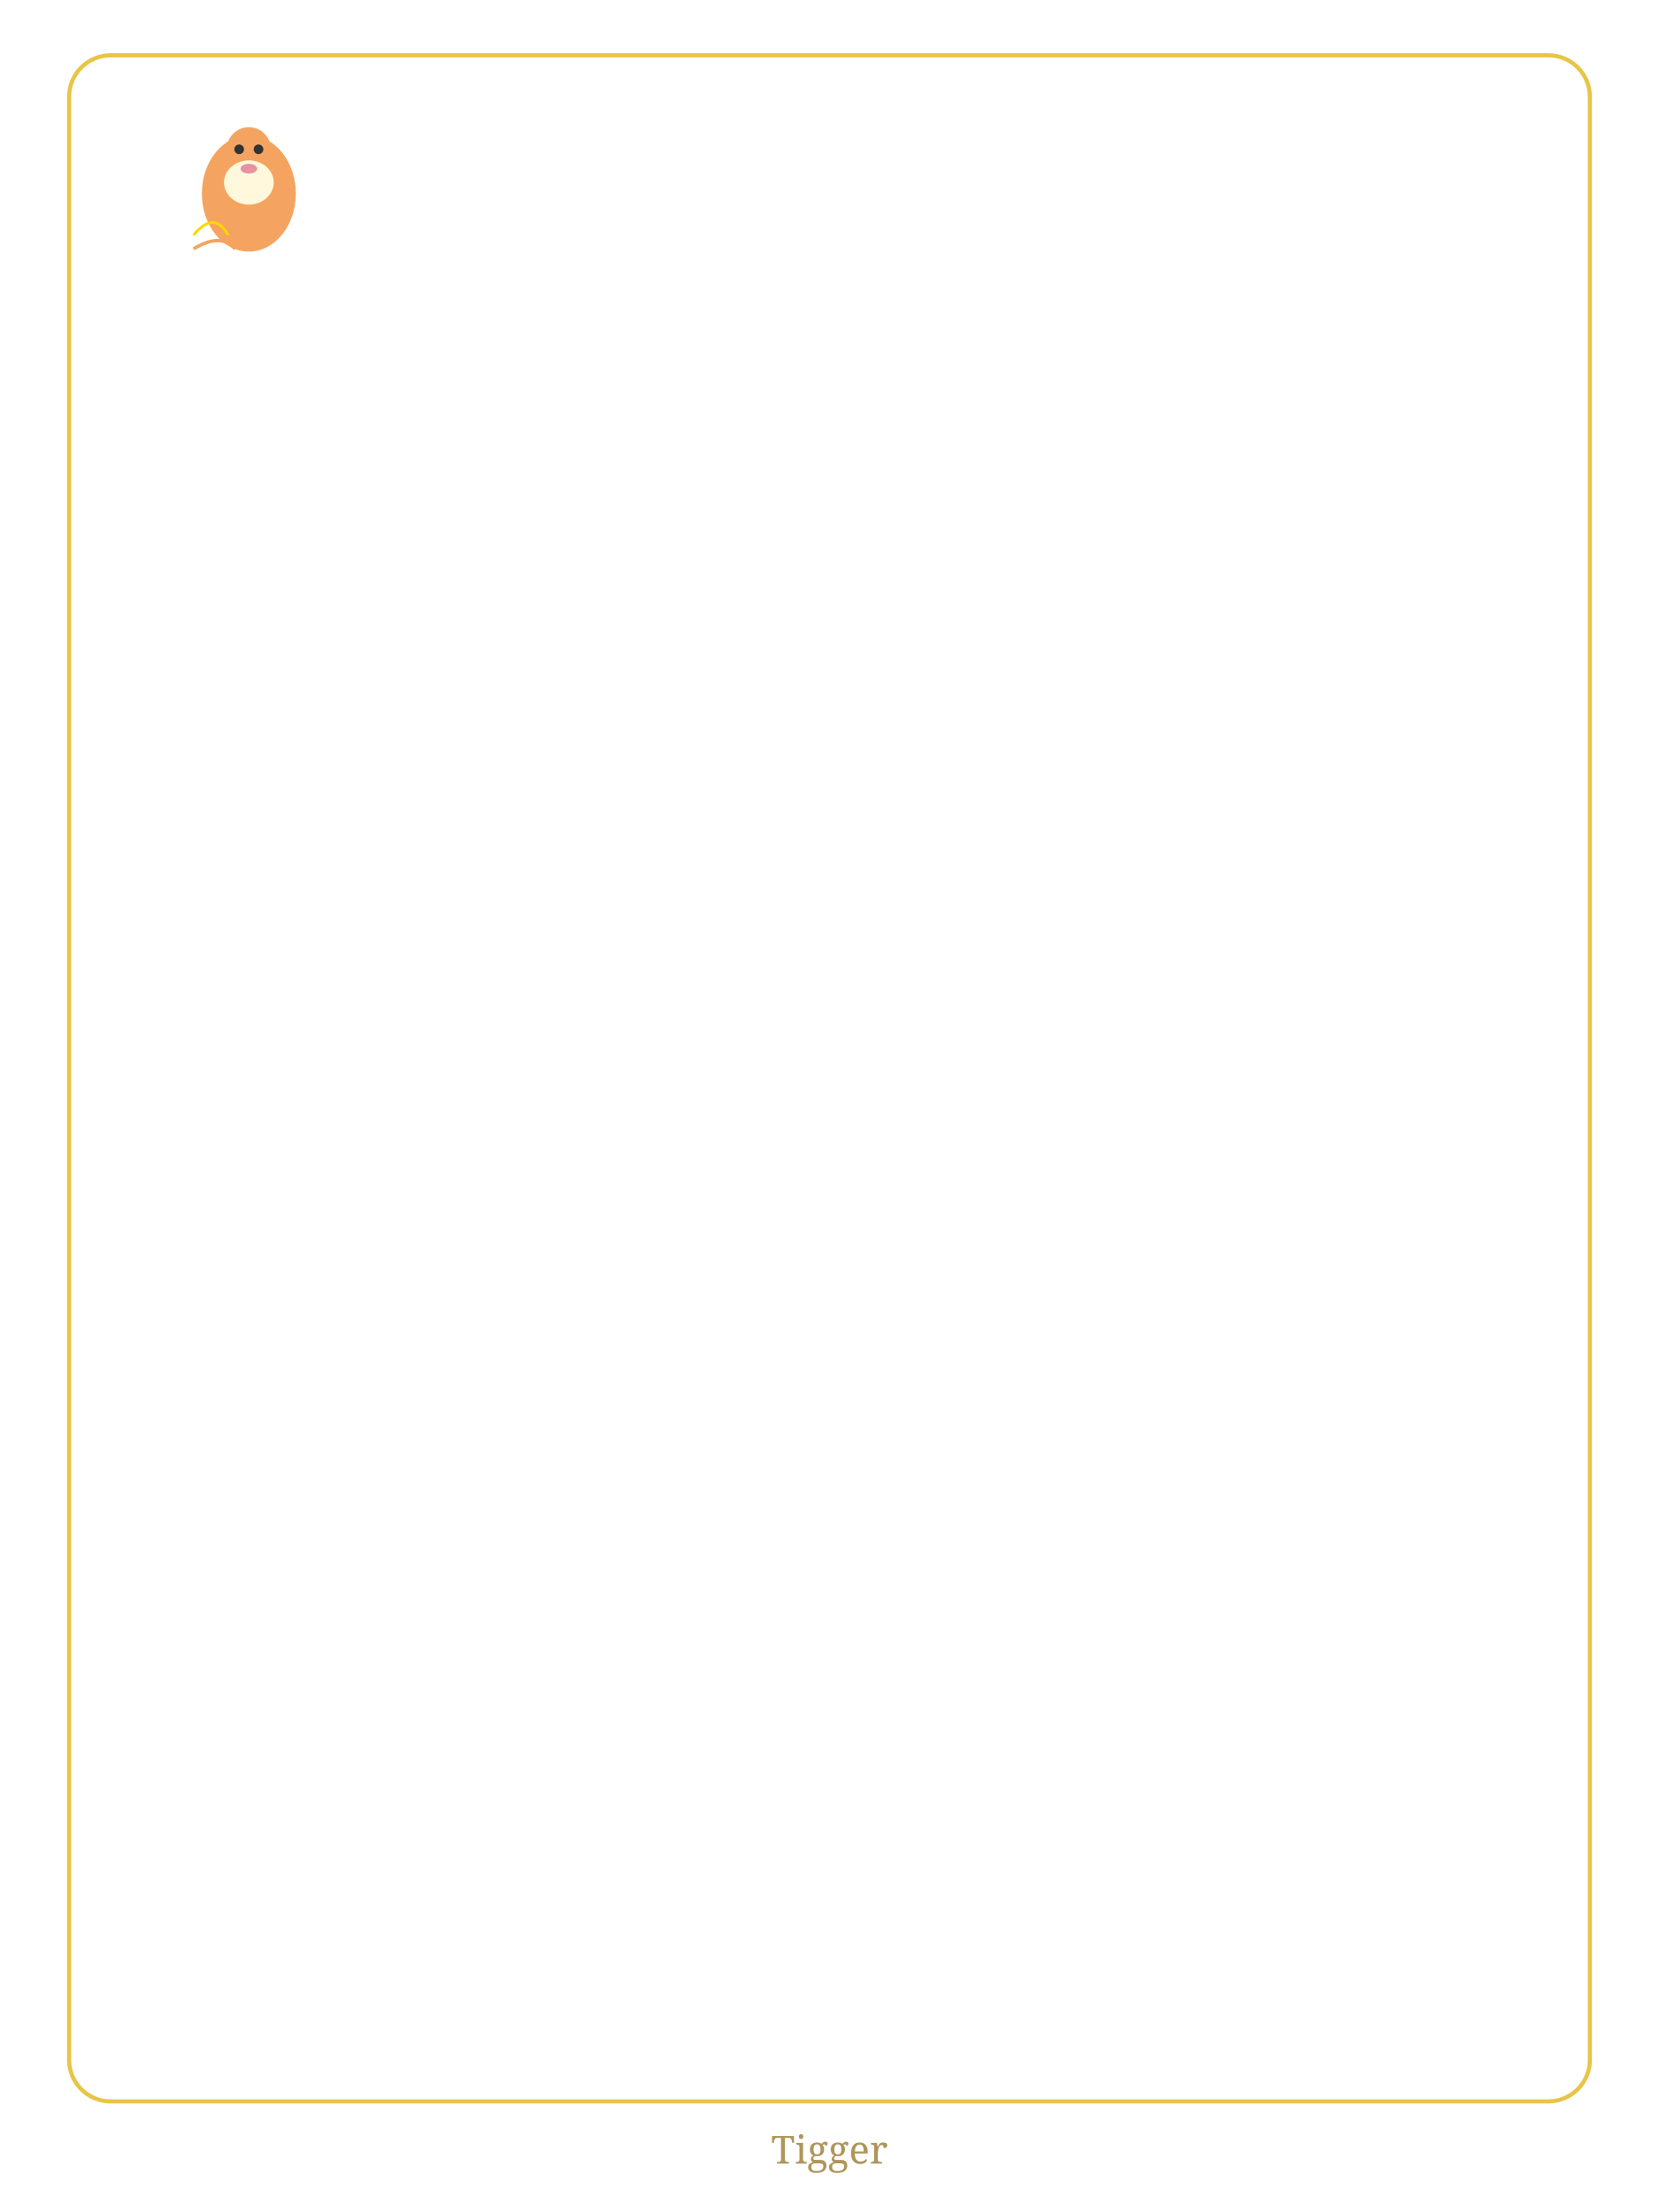
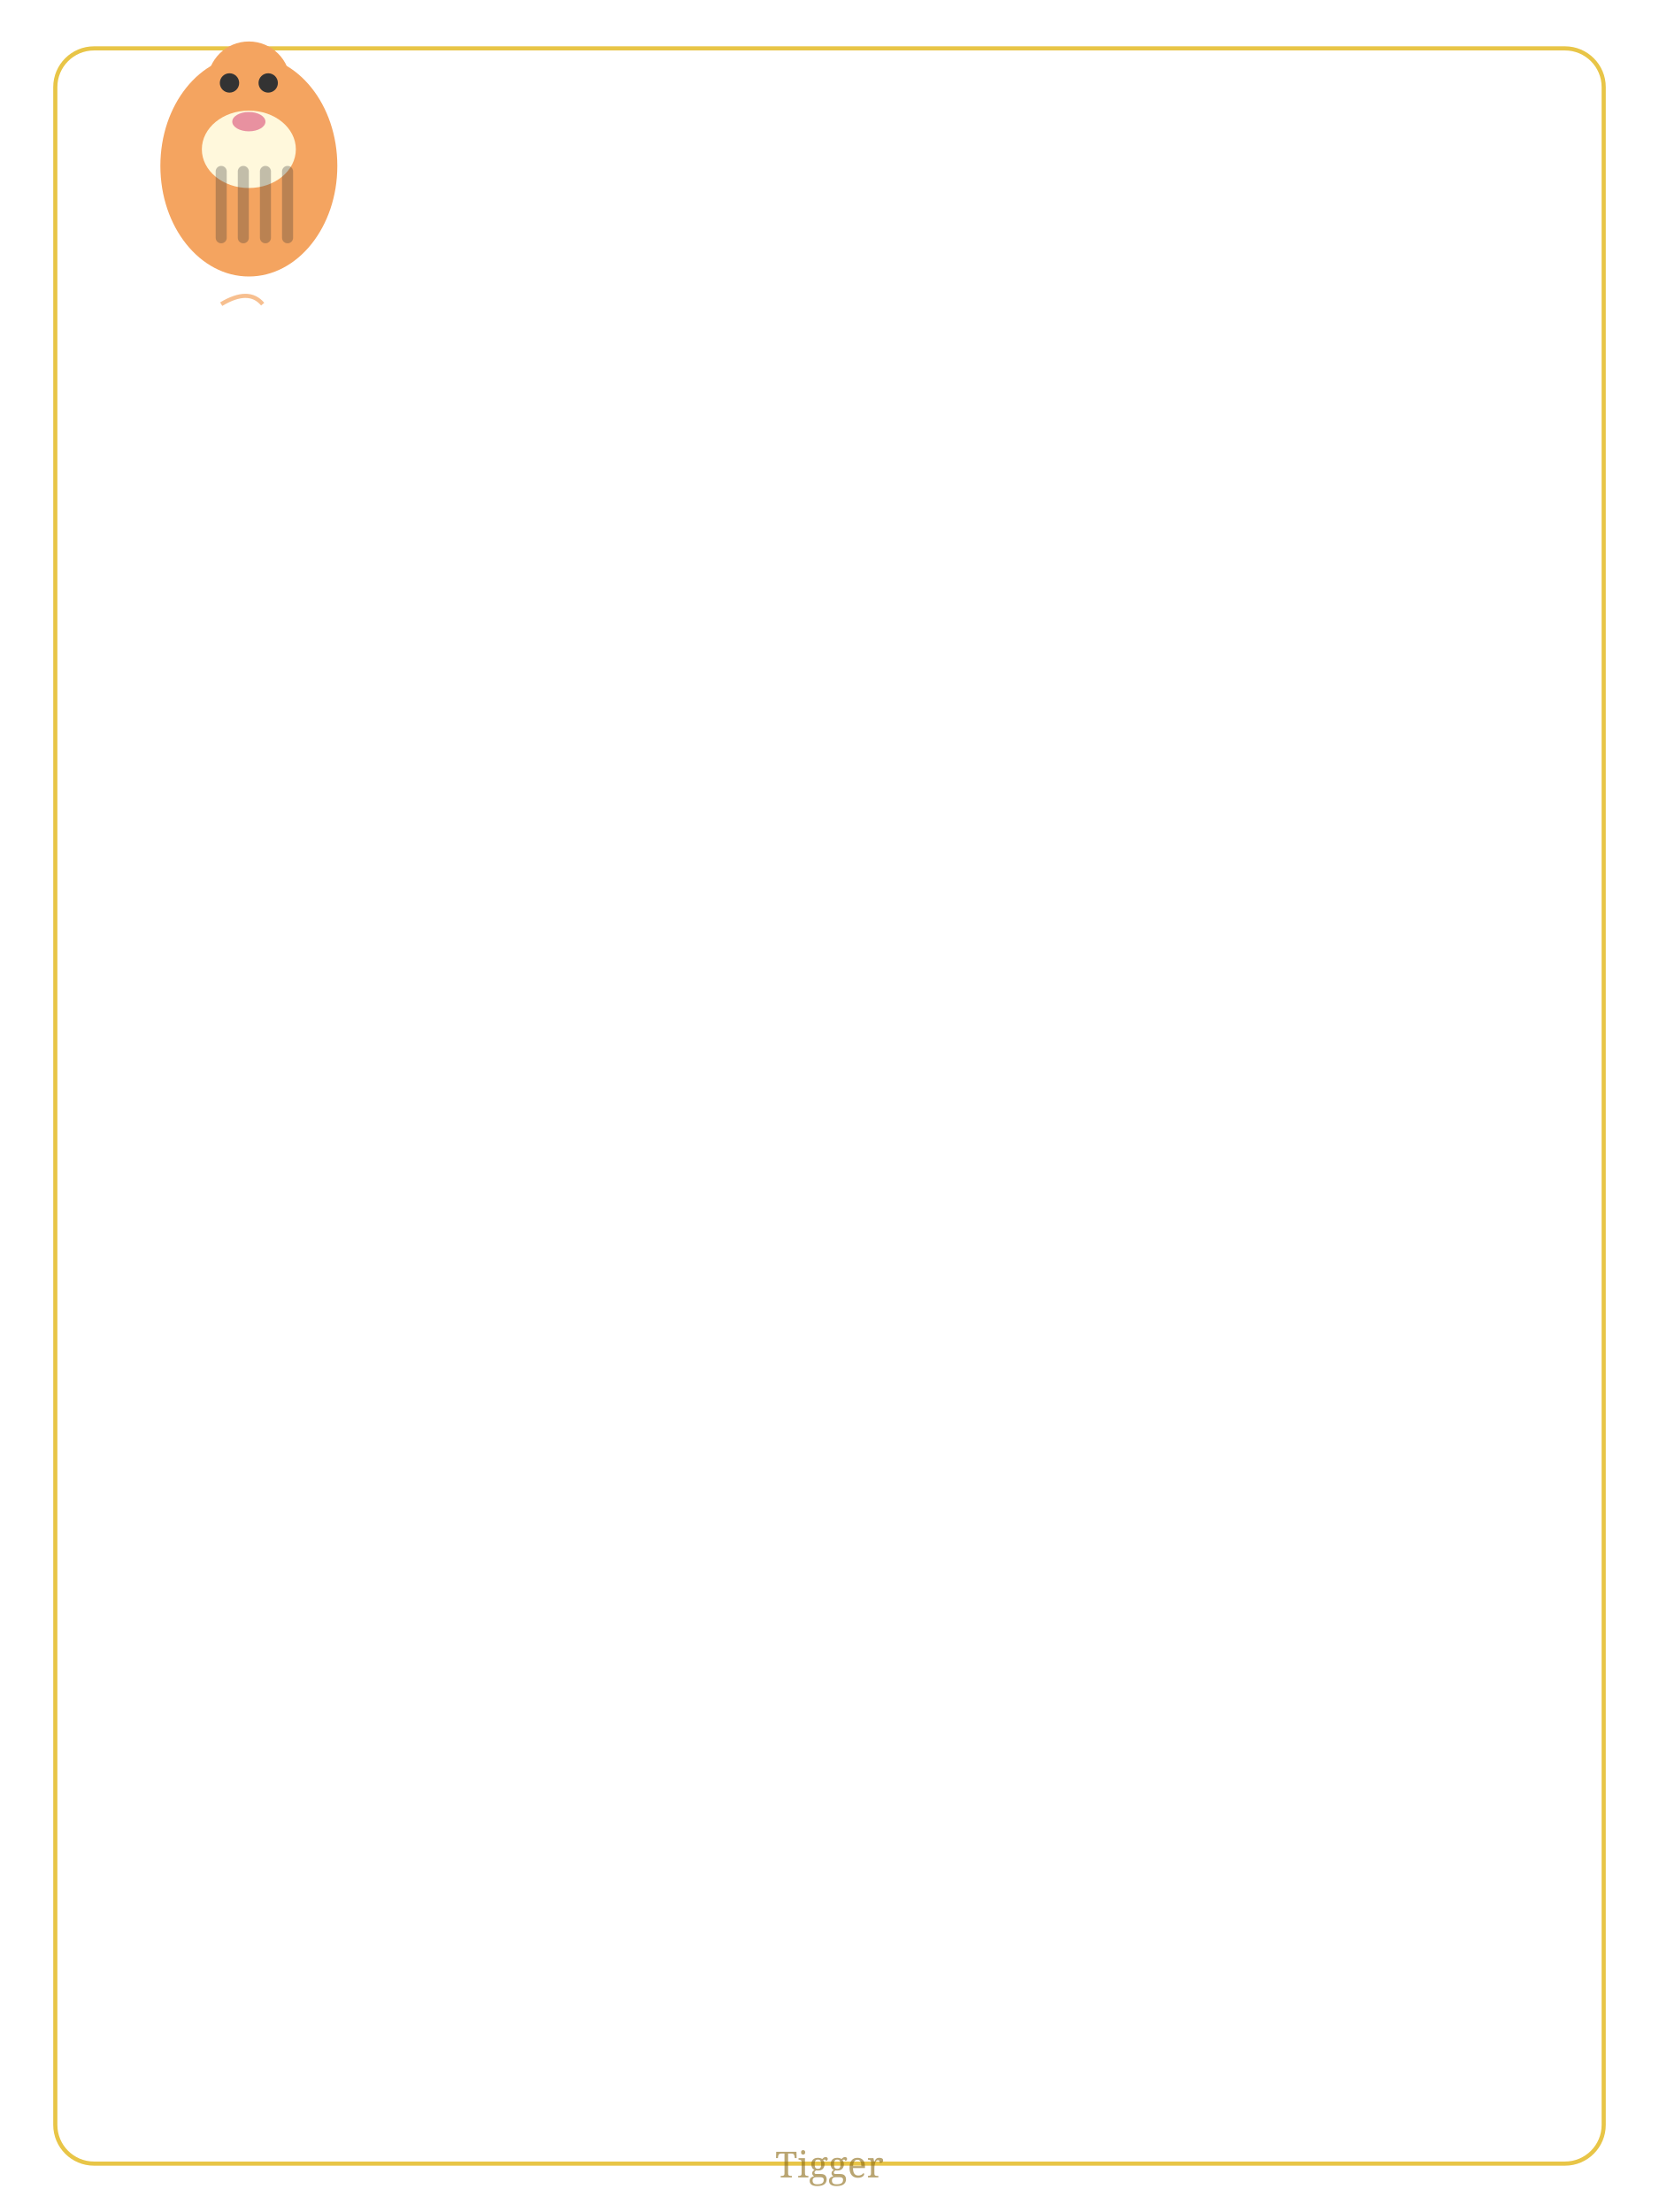
<svg xmlns="http://www.w3.org/2000/svg" viewBox="0 0 1200 1600">
-   <rect x="50" y="40" width="1100" height="1480" rx="30" fill="none" stroke="#E8C547" stroke-width="3" />
-   <g transform="translate(180,140)">
-     <ellipse cx="0" cy="0" rx="34" ry="42" fill="#F4A460" />
-     <circle cx="0" cy="-32" r="16" fill="#F4A460" />
-     <ellipse cx="0" cy="-8" rx="18" ry="16" fill="#FFF8DC" />
-     <circle cx="-7" cy="-32" r="3.5" fill="#333" />
-     <circle cx="7" cy="-32" r="3.5" fill="#333" />
-     <ellipse cx="0" cy="-18" rx="6" ry="3.5" fill="#E891A0" />
+   <rect x="40" y="35" width="1120" height="1530" rx="28" fill="none" stroke="#E8C547" stroke-width="3" />
+   <g transform="translate(180,120) scale(2)">
+     <ellipse cx="0" cy="0" rx="32" ry="40" fill="#F4A460" />
+     <circle cx="0" cy="-30" r="15" fill="#F4A460" />
+     <ellipse cx="0" cy="-6" rx="17" ry="14" fill="#FFF8DC" />
+     <circle cx="-7" cy="-30" r="3.5" fill="#333" />
+     <circle cx="7" cy="-30" r="3.5" fill="#333" />
+     <ellipse cx="0" cy="-16" rx="6" ry="3.5" fill="#E891A0" />
+     <rect x="-12" y="0" width="4" height="28" rx="2" fill="#333" opacity=".3" />
+     <rect x="-4" y="0" width="4" height="28" rx="2" fill="#333" opacity=".3" />
+     <rect x="4" y="0" width="4" height="28" rx="2" fill="#333" opacity=".3" />
+     <rect x="12" y="0" width="4" height="28" rx="2" fill="#333" opacity=".3" />
  </g>
-   <path d="M 140,180 Q 160,168 170,180" stroke="#F4A460" stroke-width="2.5" fill="none" />
-   <path d="M 140,170 Q 155,152 165,170" stroke="#FFD700" stroke-width="2" fill="none" />
-   <text x="600" y="1565" text-anchor="middle" font-size="28" fill="#8B6914" font-family="Georgia,serif" opacity="0.7">Tigger</text>
+   <path d="M160,220 Q180,208 190,220" stroke="#F4A460" stroke-width="3" fill="none" opacity=".7" />
+   <text x="600" y="1575" text-anchor="middle" font-size="26" fill="#8B6914" font-family="Georgia,serif" opacity="0.6">Tigger</text>
</svg>
